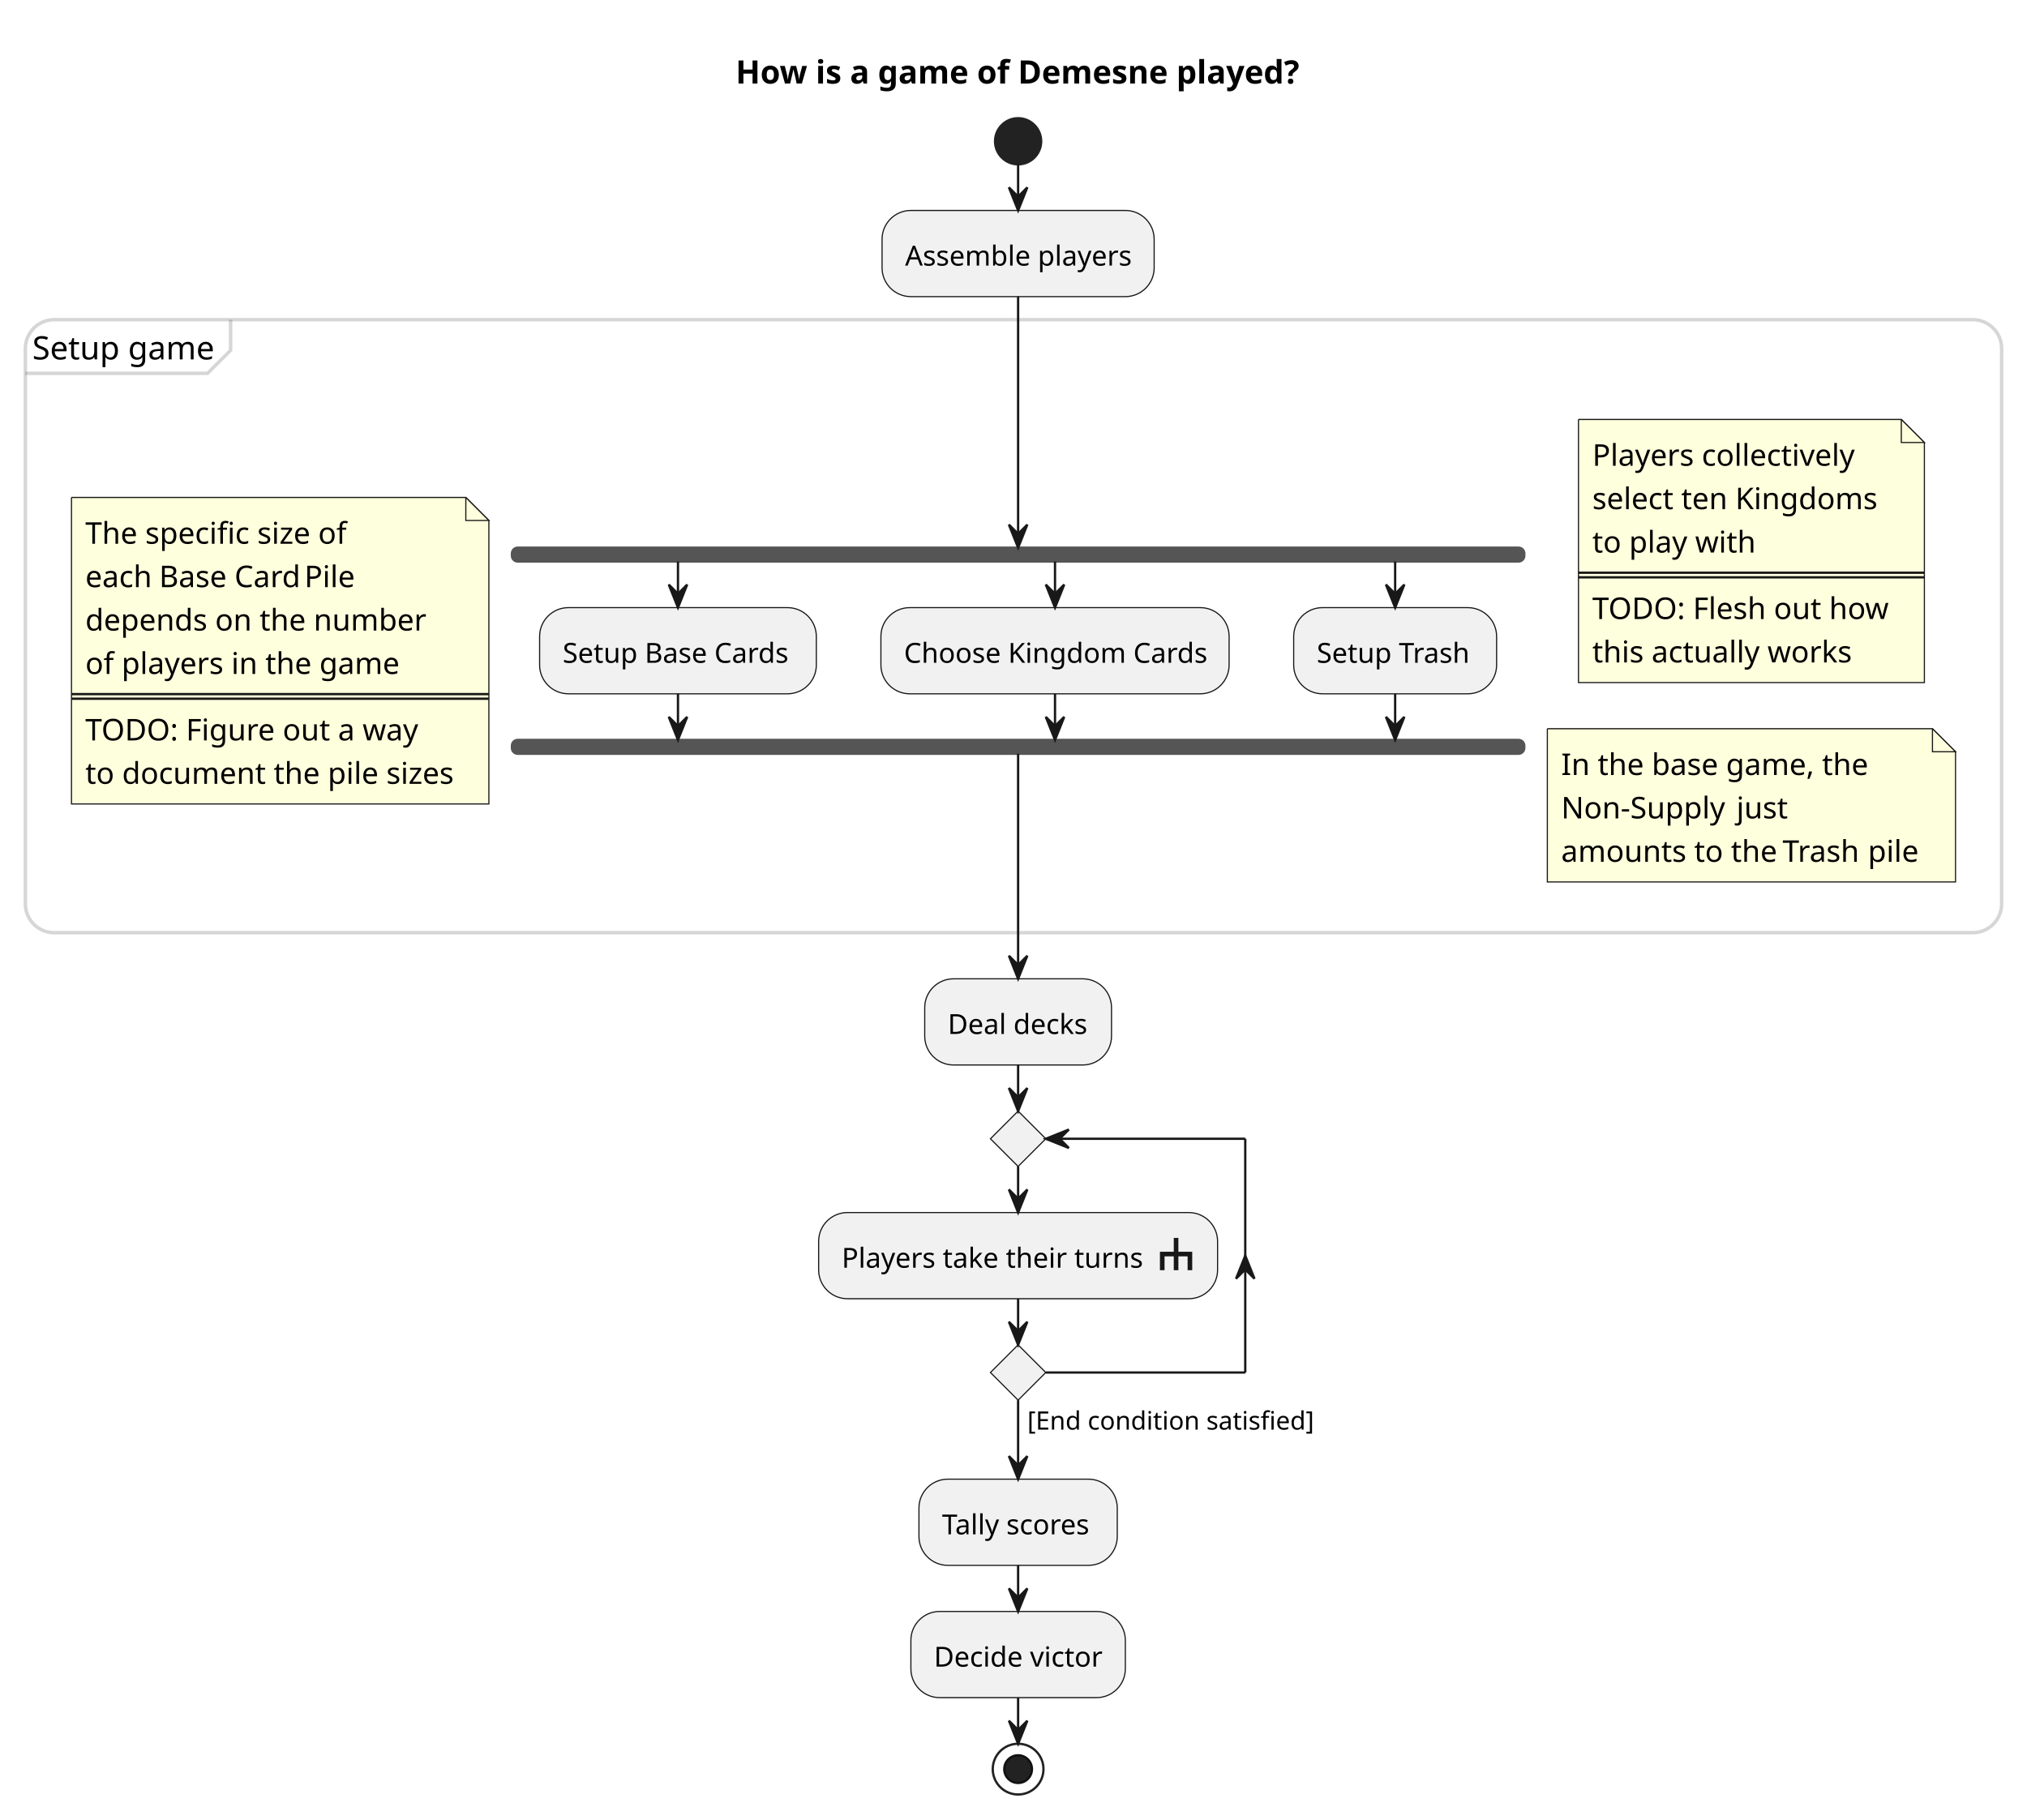
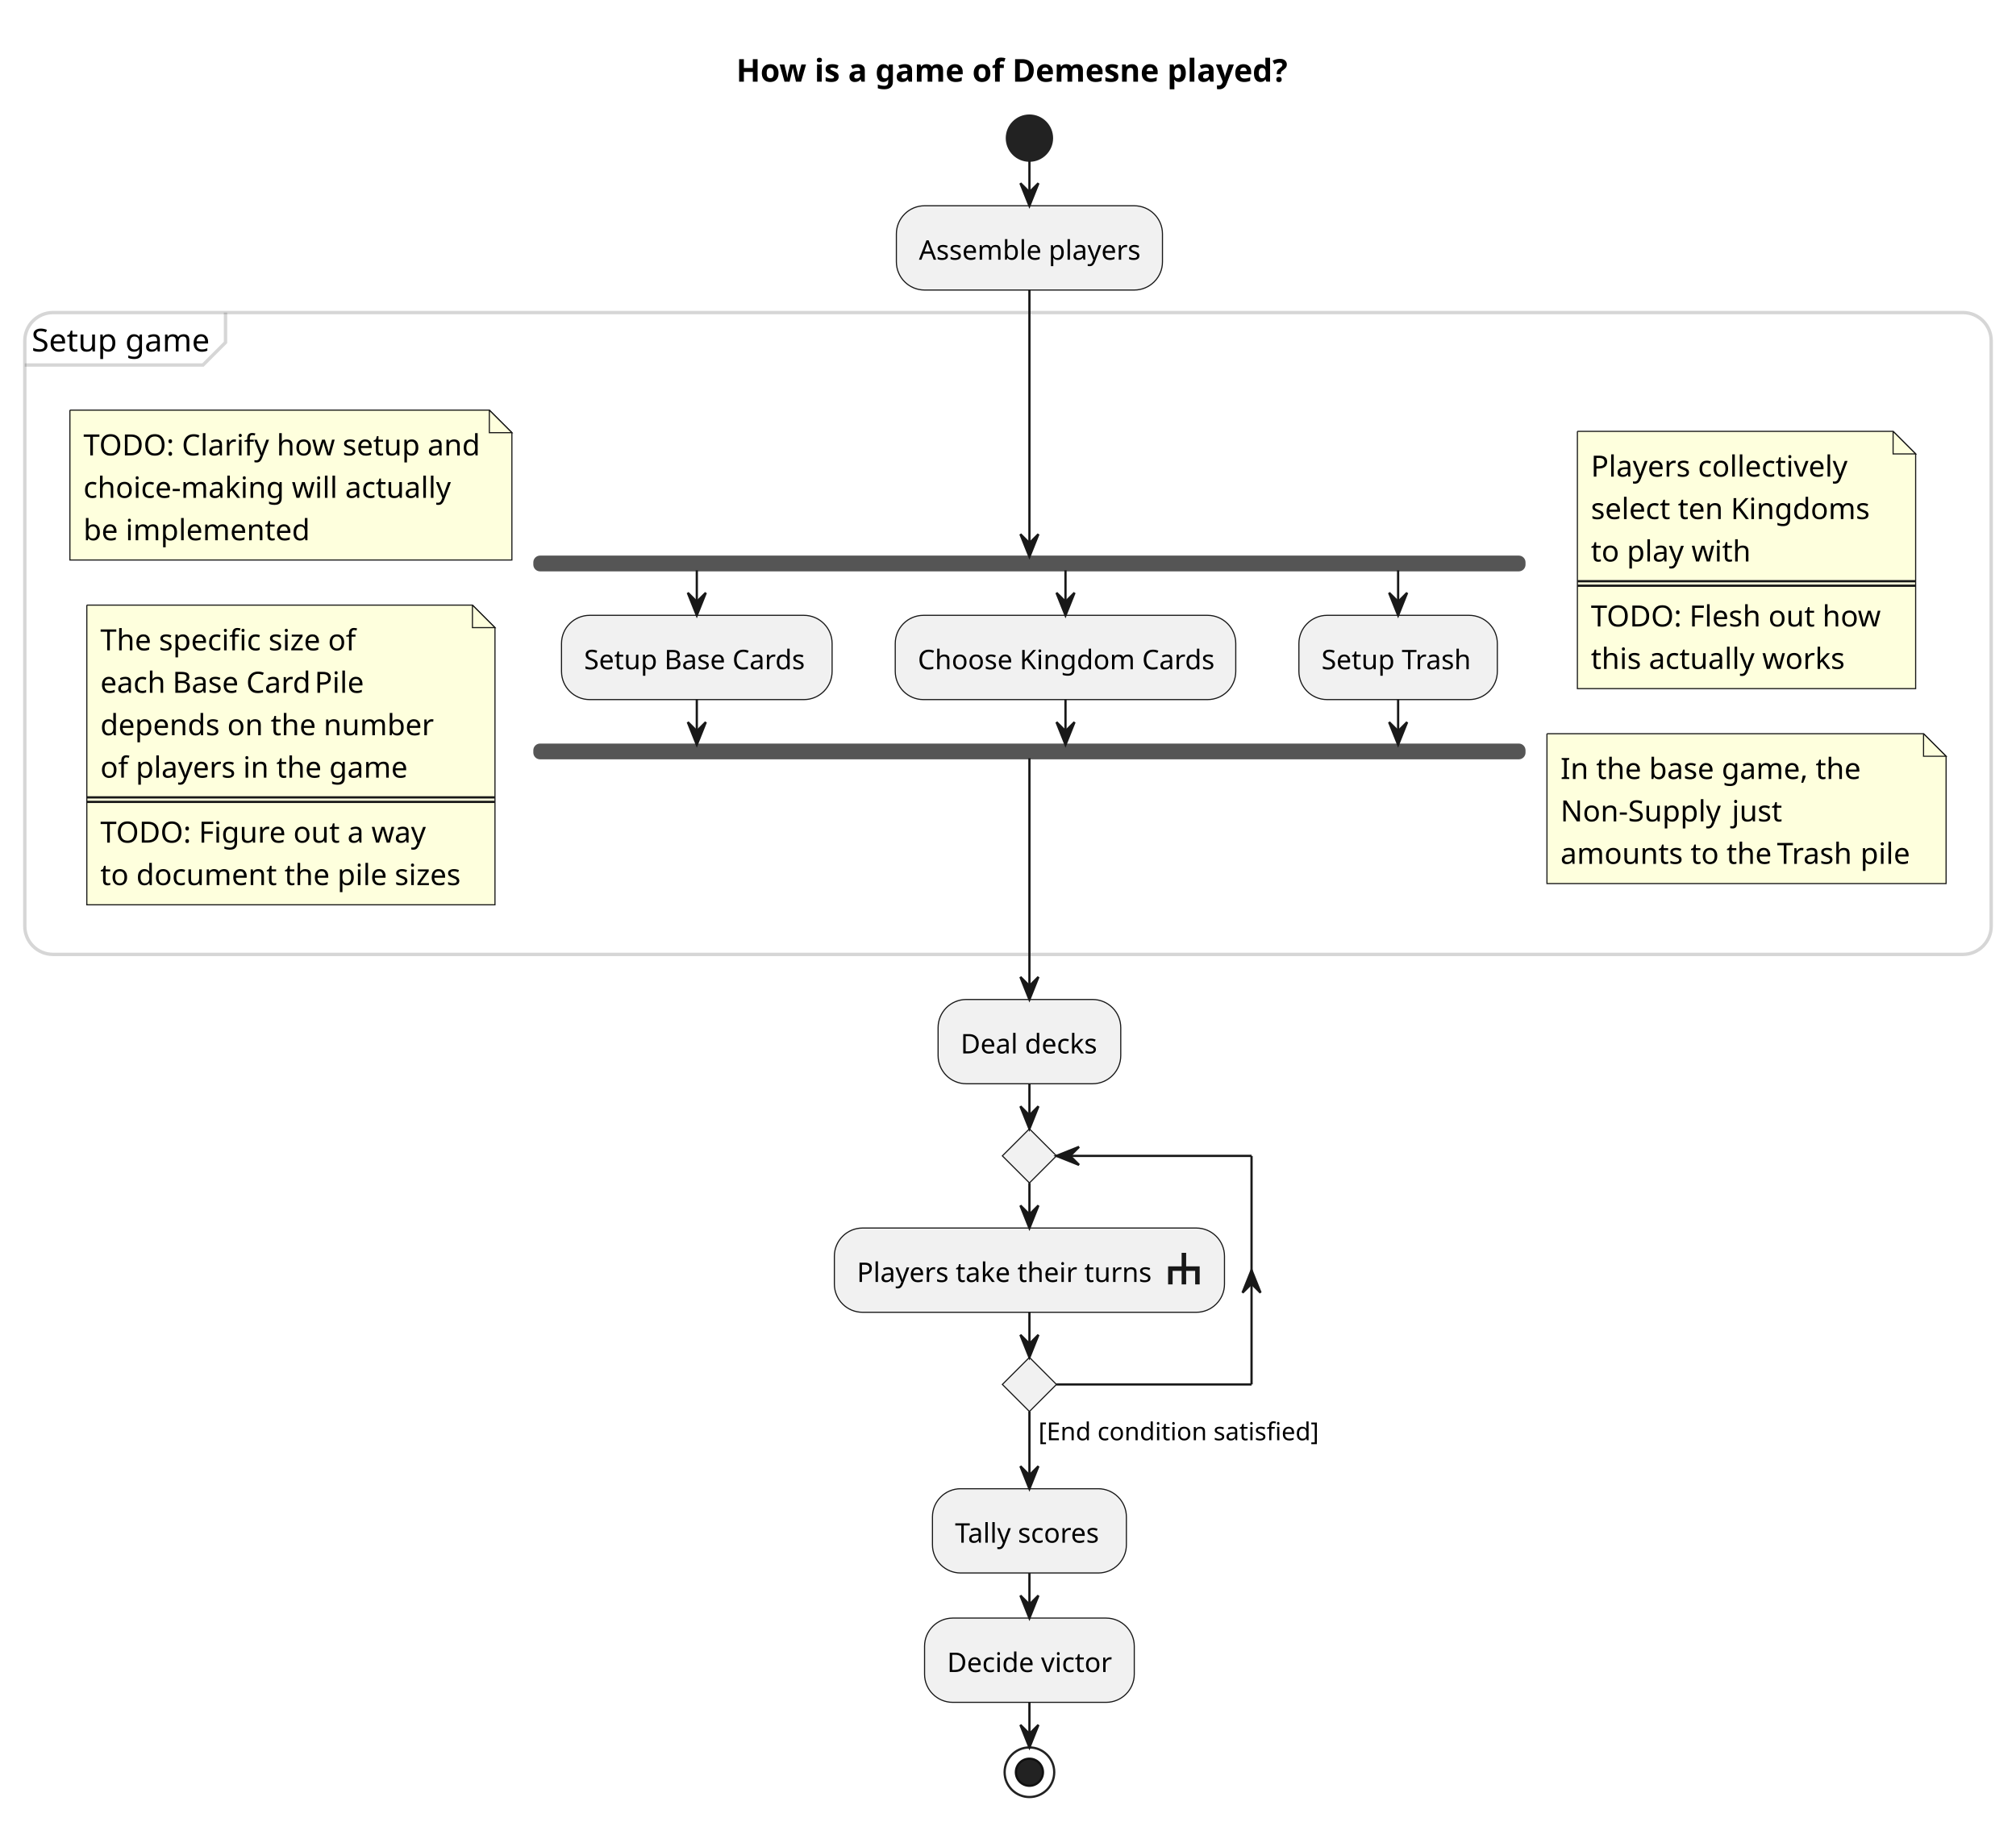
- <svg xmlns="http://www.w3.org/2000/svg" xmlns:xlink="http://www.w3.org/1999/xlink" contentStyleType="text/css" height="789px" preserveAspectRatio="none" style="width:879px;height:789px;background:#FFFFFF;" version="1.1" viewBox="0 0 879 789" width="879px" zoomAndPan="magnify">
+ <svg xmlns="http://www.w3.org/2000/svg" xmlns:xlink="http://www.w3.org/1999/xlink" contentStyleType="text/css" height="808px" preserveAspectRatio="none" style="width:894px;height:808px;background:#FFFFFF;" version="1.1" viewBox="0 0 894 808" width="894px" zoomAndPan="magnify">
  <defs />
  <g>
-     <text fill="#000000" font-family="sans-serif" font-size="14" font-weight="bold" lengthAdjust="spacing" textLength="238" x="319" y="36.24">How is a game of Demesne played?</text>
-     <ellipse cx="441.5" cy="61.272" fill="#222222" rx="10" ry="10" style="stroke:#222222;stroke-width:1.0;" />
-     <rect fill="#F1F1F1" height="37.376" rx="12.5" ry="12.5" style="stroke:#181818;stroke-width:0.5;" width="118" x="382.5" y="91.272" />
-     <text fill="#000000" font-family="sans-serif" font-size="12" lengthAdjust="spacing" textLength="98" x="392.5" y="115.192">Assemble players</text>
-     <rect fill="none" height="265.864" rx="12.5" ry="12.5" style="stroke:#33333333;stroke-width:1.5;" width="857" x="11" y="138.648" />
+     <text fill="#000000" font-family="sans-serif" font-size="14" font-weight="bold" lengthAdjust="spacing" textLength="238" x="326.5" y="36.24">How is a game of Demesne played?</text>
+     <ellipse cx="456.5" cy="61.272" fill="#222222" rx="10" ry="10" style="stroke:#222222;stroke-width:1.0;" />
+     <rect fill="#F1F1F1" height="37.376" rx="12.5" ry="12.5" style="stroke:#181818;stroke-width:0.5;" width="118" x="397.5" y="91.272" />
+     <text fill="#000000" font-family="sans-serif" font-size="12" lengthAdjust="spacing" textLength="98" x="407.5" y="115.192">Assemble players</text>
+     <rect fill="none" height="284.688" rx="12.5" ry="12.5" style="stroke:#33333333;stroke-width:1.5;" width="872" x="11" y="138.648" />
    <path d="M100,138.648 L100,151.92 L90,161.92 L11,161.92 " fill="none" style="stroke:#33333333;stroke-width:1.5;" />
    <text fill="#000000" font-family="sans-serif" font-size="14" lengthAdjust="spacing" textLength="79" x="14" y="155.888">Setup game</text>
-     <path d="M31,215.744 L31,348.688 L212,348.688 L212,225.744 L202,215.744 L31,215.744 " fill="#FEFFDD" style="stroke:#181818;stroke-width:0.5;" />
-     <path d="M202,215.744 L202,225.744 L212,225.744 L202,215.744 " fill="#FEFFDD" style="stroke:#181818;stroke-width:0.5;" />
-     <text fill="#000000" font-family="sans-serif" font-size="13" lengthAdjust="spacing" textLength="114" x="37" y="235.824">The specific size of</text>
-     <text fill="#000000" font-family="sans-serif" font-size="13" lengthAdjust="spacing" textLength="29" x="37" y="254.648">each</text>
+     <path d="M31,181.92 L31,248.392 L227,248.392 L227,191.92 L217,181.92 L31,181.92 " fill="#FEFFDD" style="stroke:#181818;stroke-width:0.5;" />
+     <path d="M217,181.92 L217,191.92 L227,191.92 L217,181.92 " fill="#FEFFDD" style="stroke:#181818;stroke-width:0.5;" />
+     <text fill="#000000" font-family="sans-serif" font-size="13" lengthAdjust="spacing" textLength="175" x="37" y="202">TODO: Clarify how setup and</text>
+     <text fill="#000000" font-family="sans-serif" font-size="13" lengthAdjust="spacing" textLength="168" x="37" y="220.824">choice-making will actually</text>
+     <text fill="#000000" font-family="sans-serif" font-size="13" lengthAdjust="spacing" textLength="100" x="37" y="239.648">be implemented</text>
+     <path d="M38.5,268.392 L38.5,401.336 L219.5,401.336 L219.5,278.392 L209.5,268.392 L38.5,268.392 " fill="#FEFFDD" style="stroke:#181818;stroke-width:0.5;" />
+     <path d="M209.5,268.392 L209.5,278.392 L219.5,278.392 L209.5,268.392 " fill="#FEFFDD" style="stroke:#181818;stroke-width:0.5;" />
+     <text fill="#000000" font-family="sans-serif" font-size="13" lengthAdjust="spacing" textLength="114" x="44.5" y="288.472">The specific size of</text>
+     <text fill="#000000" font-family="sans-serif" font-size="13" lengthAdjust="spacing" textLength="29" x="44.5" y="307.296">each</text>
    <a href="base-card-class.svg" target="_top" title="Base Cards" xlink:actuate="onRequest" xlink:href="base-card-class.svg" xlink:show="new" xlink:title="Base Cards" xlink:type="simple">
-       <text fill="#000000" font-family="sans-serif" font-size="13" lengthAdjust="spacing" text-decoration="wavy underline" textLength="60" x="69" y="254.648">Base Card</text>
+       <text fill="#000000" font-family="sans-serif" font-size="13" lengthAdjust="spacing" text-decoration="wavy underline" textLength="60" x="76.5" y="307.296">Base Card</text>
    </a>
-     <text fill="#000000" font-family="sans-serif" font-size="13" lengthAdjust="spacing" textLength="23" x="132" y="254.648">Pile</text>
-     <text fill="#000000" font-family="sans-serif" font-size="13" lengthAdjust="spacing" textLength="145" x="37" y="273.472">depends on the number</text>
-     <text fill="#000000" font-family="sans-serif" font-size="13" lengthAdjust="spacing" textLength="133" x="37" y="292.296">of players in the game</text>
-     <line style="stroke:#181818;stroke-width:1.0;" x1="31" x2="212" y1="301.04" y2="301.04" />
-     <line style="stroke:#181818;stroke-width:1.0;" x1="31" x2="212" y1="303.04" y2="303.04" />
-     <text fill="#000000" font-family="sans-serif" font-size="13" lengthAdjust="spacing" textLength="143" x="37" y="321.12">TODO: Figure out a way</text>
-     <text fill="#000000" font-family="sans-serif" font-size="13" lengthAdjust="spacing" textLength="160" x="37" y="339.944">to document the pile sizes</text>
-     <path d="M684.5,181.92 L684.5,296.04 L834.5,296.04 L834.5,191.92 L824.5,181.92 L684.5,181.92 " fill="#FEFFDD" style="stroke:#181818;stroke-width:0.5;" />
-     <path d="M824.5,181.92 L824.5,191.92 L834.5,191.92 L824.5,181.92 " fill="#FEFFDD" style="stroke:#181818;stroke-width:0.5;" />
-     <text fill="#000000" font-family="sans-serif" font-size="13" lengthAdjust="spacing" textLength="118" x="690.5" y="202">Players collectively</text>
-     <text fill="#000000" font-family="sans-serif" font-size="13" lengthAdjust="spacing" textLength="59" x="690.5" y="220.824">select ten</text>
+     <text fill="#000000" font-family="sans-serif" font-size="13" lengthAdjust="spacing" textLength="23" x="139.5" y="307.296">Pile</text>
+     <text fill="#000000" font-family="sans-serif" font-size="13" lengthAdjust="spacing" textLength="145" x="44.5" y="326.12">depends on the number</text>
+     <text fill="#000000" font-family="sans-serif" font-size="13" lengthAdjust="spacing" textLength="133" x="44.5" y="344.944">of players in the game</text>
+     <line style="stroke:#181818;stroke-width:1.0;" x1="38.5" x2="219.5" y1="353.688" y2="353.688" />
+     <line style="stroke:#181818;stroke-width:1.0;" x1="38.5" x2="219.5" y1="355.688" y2="355.688" />
+     <text fill="#000000" font-family="sans-serif" font-size="13" lengthAdjust="spacing" textLength="143" x="44.5" y="373.768">TODO: Figure out a way</text>
+     <text fill="#000000" font-family="sans-serif" font-size="13" lengthAdjust="spacing" textLength="160" x="44.5" y="392.592">to document the pile sizes</text>
+     <path d="M699.5,191.332 L699.5,305.452 L849.5,305.452 L849.5,201.332 L839.5,191.332 L699.5,191.332 " fill="#FEFFDD" style="stroke:#181818;stroke-width:0.5;" />
+     <path d="M839.5,191.332 L839.5,201.332 L849.5,201.332 L839.5,191.332 " fill="#FEFFDD" style="stroke:#181818;stroke-width:0.5;" />
+     <text fill="#000000" font-family="sans-serif" font-size="13" lengthAdjust="spacing" textLength="118" x="705.5" y="211.412">Players collectively</text>
+     <text fill="#000000" font-family="sans-serif" font-size="13" lengthAdjust="spacing" textLength="59" x="705.5" y="230.236">select ten</text>
    <a href="kingdom-card-class.svg" target="_top" title="Kingdom Cards" xlink:actuate="onRequest" xlink:href="kingdom-card-class.svg" xlink:show="new" xlink:title="Kingdom Cards" xlink:type="simple">
-       <text fill="#000000" font-family="sans-serif" font-size="13" lengthAdjust="spacing" text-decoration="wavy underline" textLength="61" x="752.5" y="220.824">Kingdoms</text>
+       <text fill="#000000" font-family="sans-serif" font-size="13" lengthAdjust="spacing" text-decoration="wavy underline" textLength="61" x="767.5" y="230.236">Kingdoms</text>
    </a>
-     <text fill="#000000" font-family="sans-serif" font-size="13" lengthAdjust="spacing" textLength="72" x="690.5" y="239.648">to play with</text>
-     <line style="stroke:#181818;stroke-width:1.0;" x1="684.5" x2="834.5" y1="248.392" y2="248.392" />
-     <line style="stroke:#181818;stroke-width:1.0;" x1="684.5" x2="834.5" y1="250.392" y2="250.392" />
-     <text fill="#000000" font-family="sans-serif" font-size="13" lengthAdjust="spacing" textLength="129" x="690.5" y="268.472">TODO: Flesh out how</text>
-     <text fill="#000000" font-family="sans-serif" font-size="13" lengthAdjust="spacing" textLength="114" x="690.5" y="287.296">this actually works</text>
-     <path d="M671,316.04 L671,382.512 L848,382.512 L848,326.04 L838,316.04 L671,316.04 " fill="#FEFFDD" style="stroke:#181818;stroke-width:0.5;" />
-     <path d="M838,316.04 L838,326.04 L848,326.04 L838,316.04 " fill="#FEFFDD" style="stroke:#181818;stroke-width:0.5;" />
-     <text fill="#000000" font-family="sans-serif" font-size="13" lengthAdjust="spacing" textLength="129" x="677" y="336.12">In the base game, the</text>
+     <text fill="#000000" font-family="sans-serif" font-size="13" lengthAdjust="spacing" textLength="72" x="705.5" y="249.06">to play with</text>
+     <line style="stroke:#181818;stroke-width:1.0;" x1="699.5" x2="849.5" y1="257.804" y2="257.804" />
+     <line style="stroke:#181818;stroke-width:1.0;" x1="699.5" x2="849.5" y1="259.804" y2="259.804" />
+     <text fill="#000000" font-family="sans-serif" font-size="13" lengthAdjust="spacing" textLength="129" x="705.5" y="277.884">TODO: Flesh out how</text>
+     <text fill="#000000" font-family="sans-serif" font-size="13" lengthAdjust="spacing" textLength="114" x="705.5" y="296.708">this actually works</text>
+     <path d="M686,325.452 L686,391.924 L863,391.924 L863,335.452 L853,325.452 L686,325.452 " fill="#FEFFDD" style="stroke:#181818;stroke-width:0.5;" />
+     <path d="M853,325.452 L853,335.452 L863,335.452 L853,325.452 " fill="#FEFFDD" style="stroke:#181818;stroke-width:0.5;" />
+     <text fill="#000000" font-family="sans-serif" font-size="13" lengthAdjust="spacing" textLength="129" x="692" y="345.532">In the base game, the</text>
    <a href="non-supply-class.svg" target="_top" title="Non-Supply" xlink:actuate="onRequest" xlink:href="non-supply-class.svg" xlink:show="new" xlink:title="Non-Supply" xlink:type="simple">
-       <text fill="#000000" font-family="sans-serif" font-size="13" lengthAdjust="spacing" text-decoration="wavy underline" textLength="73" x="677" y="354.944">Non-Supply</text>
+       <text fill="#000000" font-family="sans-serif" font-size="13" lengthAdjust="spacing" text-decoration="wavy underline" textLength="73" x="692" y="364.356">Non-Supply</text>
    </a>
-     <text fill="#000000" font-family="sans-serif" font-size="13" lengthAdjust="spacing" textLength="23" x="753" y="354.944">just</text>
-     <text fill="#000000" font-family="sans-serif" font-size="13" lengthAdjust="spacing" textLength="93" x="677" y="373.768">amounts to the</text>
+     <text fill="#000000" font-family="sans-serif" font-size="13" lengthAdjust="spacing" textLength="23" x="768" y="364.356">just</text>
+     <text fill="#000000" font-family="sans-serif" font-size="13" lengthAdjust="spacing" textLength="93" x="692" y="383.18">amounts to the</text>
    <a href="trash-pile-class.svg" target="_top" title="Trash" xlink:actuate="onRequest" xlink:href="trash-pile-class.svg" xlink:show="new" xlink:title="Trash" xlink:type="simple">
-       <text fill="#000000" font-family="sans-serif" font-size="13" lengthAdjust="spacing" text-decoration="wavy underline" textLength="34" x="773" y="373.768">Trash</text>
+       <text fill="#000000" font-family="sans-serif" font-size="13" lengthAdjust="spacing" text-decoration="wavy underline" textLength="34" x="788" y="383.18">Trash</text>
    </a>
-     <text fill="#000000" font-family="sans-serif" font-size="13" lengthAdjust="spacing" textLength="23" x="810" y="373.768">pile</text>
-     <rect fill="#555555" height="6" rx="2.5" ry="2.5" style="stroke:#555555;stroke-width:1.0;" width="439" x="222" y="237.528" />
-     <rect fill="#F1F1F1" height="37.376" rx="12.5" ry="12.5" style="stroke:#181818;stroke-width:0.5;" width="120" x="234" y="263.528" />
-     <text fill="#000000" font-family="sans-serif" font-size="12" lengthAdjust="spacing" textLength="100" x="244" y="287.448">Setup Base Cards</text>
-     <rect fill="#F1F1F1" height="37.376" rx="12.5" ry="12.5" style="stroke:#181818;stroke-width:0.5;" width="151" x="382" y="263.528" />
-     <text fill="#000000" font-family="sans-serif" font-size="12" lengthAdjust="spacing" textLength="131" x="392" y="287.448">Choose Kingdom Cards</text>
-     <rect fill="#F1F1F1" height="37.376" rx="12.5" ry="12.5" style="stroke:#181818;stroke-width:0.5;" width="88" x="561" y="263.528" />
-     <text fill="#000000" font-family="sans-serif" font-size="12" lengthAdjust="spacing" textLength="68" x="571" y="287.448">Setup Trash</text>
-     <rect fill="#555555" height="6" rx="2.5" ry="2.5" style="stroke:#555555;stroke-width:1.0;" width="439" x="222" y="320.904" />
-     <rect fill="#F1F1F1" height="37.376" rx="12.5" ry="12.5" style="stroke:#181818;stroke-width:0.5;" width="81" x="401" y="424.512" />
-     <text fill="#000000" font-family="sans-serif" font-size="12" lengthAdjust="spacing" textLength="61" x="411" y="448.432">Deal decks</text>
-     <rect fill="#F1F1F1" height="37.376" rx="12.5" ry="12.5" style="stroke:#181818;stroke-width:0.5;" width="173" x="355" y="525.888" />
+     <text fill="#000000" font-family="sans-serif" font-size="13" lengthAdjust="spacing" textLength="23" x="825" y="383.18">pile</text>
+     <rect fill="#555555" height="6" rx="2.5" ry="2.5" style="stroke:#555555;stroke-width:1.0;" width="439" x="237" y="246.94" />
+     <rect fill="#F1F1F1" height="37.376" rx="12.5" ry="12.5" style="stroke:#181818;stroke-width:0.5;" width="120" x="249" y="272.94" />
+     <text fill="#000000" font-family="sans-serif" font-size="12" lengthAdjust="spacing" textLength="100" x="259" y="296.86">Setup Base Cards</text>
+     <rect fill="#F1F1F1" height="37.376" rx="12.5" ry="12.5" style="stroke:#181818;stroke-width:0.5;" width="151" x="397" y="272.94" />
+     <text fill="#000000" font-family="sans-serif" font-size="12" lengthAdjust="spacing" textLength="131" x="407" y="296.86">Choose Kingdom Cards</text>
+     <rect fill="#F1F1F1" height="37.376" rx="12.5" ry="12.5" style="stroke:#181818;stroke-width:0.5;" width="88" x="576" y="272.94" />
+     <text fill="#000000" font-family="sans-serif" font-size="12" lengthAdjust="spacing" textLength="68" x="586" y="296.86">Setup Trash</text>
+     <rect fill="#555555" height="6" rx="2.5" ry="2.5" style="stroke:#555555;stroke-width:1.0;" width="439" x="237" y="330.316" />
+     <rect fill="#F1F1F1" height="37.376" rx="12.5" ry="12.5" style="stroke:#181818;stroke-width:0.5;" width="81" x="416" y="443.336" />
+     <text fill="#000000" font-family="sans-serif" font-size="12" lengthAdjust="spacing" textLength="61" x="426" y="467.256">Deal decks</text>
+     <rect fill="#F1F1F1" height="37.376" rx="12.5" ry="12.5" style="stroke:#181818;stroke-width:0.5;" width="173" x="370" y="544.712" />
    <a href="turn-activity.svg" target="_top" title="How is a turn played?" xlink:actuate="onRequest" xlink:href="turn-activity.svg" xlink:show="new" xlink:title="How is a turn played?" xlink:type="simple">
-       <text fill="#000000" font-family="sans-serif" font-size="12" lengthAdjust="spacing" textLength="134" x="365" y="549.808">Players take their turns</text>
+       <text fill="#000000" font-family="sans-serif" font-size="12" lengthAdjust="spacing" textLength="134" x="380" y="568.632">Players take their turns</text>
    </a>
    <a href="turn-activity.svg" target="_top" title="How is a turn played?" xlink:actuate="onRequest" xlink:href="turn-activity.svg" xlink:show="new" xlink:title="How is a turn played?" xlink:type="simple">
-       <path d="M509,536.888 L511,536.888 L511,542.888 L517,542.888 L517,550.888 L515,550.888 L515,544.888 L511,544.888 L511,550.888 L509,550.888 L509,544.888 L505,544.888 L505,550.888 L503,550.888 L503,542.888 L509,542.888 " fill="#181818" style="stroke:;stroke-width:0.0;stroke-dasharray:;" />
+       <path d="M524,555.712 L526,555.712 L526,561.712 L532,561.712 L532,569.712 L530,569.712 L530,563.712 L526,563.712 L526,569.712 L524,569.712 L524,563.712 L520,563.712 L520,569.712 L518,569.712 L518,561.712 L524,561.712 " fill="#181818" style="stroke:;stroke-width:0.0;stroke-dasharray:;" />
    </a>
-     <polygon fill="#F1F1F1" points="441.5,481.888,453.5,493.888,441.5,505.888,429.5,493.888,441.5,481.888" style="stroke:#181818;stroke-width:0.5;" />
-     <polygon fill="#F1F1F1" points="441.5,583.264,441.5,583.264,453.5,595.264,441.5,607.264,441.5,607.264,429.5,595.264,441.5,583.264" style="stroke:#181818;stroke-width:0.5;" />
-     <text fill="#000000" font-family="sans-serif" font-size="11" lengthAdjust="spacing" textLength="126" x="445.5" y="620.024">[End condition satisfied]</text>
-     <rect fill="#F1F1F1" height="37.376" rx="12.5" ry="12.5" style="stroke:#181818;stroke-width:0.5;" width="86" x="398.5" y="641.524" />
-     <text fill="#000000" font-family="sans-serif" font-size="12" lengthAdjust="spacing" textLength="66" x="408.5" y="665.444">Tally scores</text>
-     <rect fill="#F1F1F1" height="37.376" rx="12.5" ry="12.5" style="stroke:#181818;stroke-width:0.5;" width="93" x="395" y="698.9" />
-     <text fill="#000000" font-family="sans-serif" font-size="12" lengthAdjust="spacing" textLength="73" x="405" y="722.82">Decide victor</text>
-     <ellipse cx="441.5" cy="767.277" fill="none" rx="11" ry="11" style="stroke:#222222;stroke-width:1.0;" />
-     <ellipse cx="441.5" cy="767.277" fill="#222222" rx="6" ry="6" style="stroke:#111111;stroke-width:1.0;" />
-     <line style="stroke:#181818;stroke-width:1.0;" x1="441.5" x2="441.5" y1="71.272" y2="91.272" />
-     <polygon fill="#181818" points="437.5,81.272,441.5,91.272,445.5,81.272,441.5,85.272" style="stroke:#181818;stroke-width:1.0;" />
-     <line style="stroke:#181818;stroke-width:1.0;" x1="294" x2="294" y1="243.528" y2="263.528" />
-     <polygon fill="#181818" points="290,253.528,294,263.528,298,253.528,294,257.528" style="stroke:#181818;stroke-width:1.0;" />
-     <line style="stroke:#181818;stroke-width:1.0;" x1="457.5" x2="457.5" y1="243.528" y2="263.528" />
-     <polygon fill="#181818" points="453.5,253.528,457.5,263.528,461.5,253.528,457.5,257.528" style="stroke:#181818;stroke-width:1.0;" />
-     <line style="stroke:#181818;stroke-width:1.0;" x1="605" x2="605" y1="243.528" y2="263.528" />
-     <polygon fill="#181818" points="601,253.528,605,263.528,609,253.528,605,257.528" style="stroke:#181818;stroke-width:1.0;" />
-     <line style="stroke:#181818;stroke-width:1.0;" x1="294" x2="294" y1="300.904" y2="320.904" />
-     <polygon fill="#181818" points="290,310.904,294,320.904,298,310.904,294,314.904" style="stroke:#181818;stroke-width:1.0;" />
-     <line style="stroke:#181818;stroke-width:1.0;" x1="457.5" x2="457.5" y1="300.904" y2="320.904" />
-     <polygon fill="#181818" points="453.5,310.904,457.5,320.904,461.5,310.904,457.5,314.904" style="stroke:#181818;stroke-width:1.0;" />
-     <line style="stroke:#181818;stroke-width:1.0;" x1="605" x2="605" y1="300.904" y2="320.904" />
-     <polygon fill="#181818" points="601,310.904,605,320.904,609,310.904,605,314.904" style="stroke:#181818;stroke-width:1.0;" />
-     <line style="stroke:#181818;stroke-width:1.0;" x1="441.5" x2="441.5" y1="128.648" y2="237.528" />
-     <polygon fill="#181818" points="437.5,227.528,441.5,237.528,445.5,227.528,441.5,231.528" style="stroke:#181818;stroke-width:1.0;" />
-     <line style="stroke:#181818;stroke-width:1.0;" x1="441.5" x2="441.5" y1="326.904" y2="424.512" />
-     <polygon fill="#181818" points="437.5,414.512,441.5,424.512,445.5,414.512,441.5,418.512" style="stroke:#181818;stroke-width:1.0;" />
-     <line style="stroke:#181818;stroke-width:1.0;" x1="441.5" x2="441.5" y1="505.888" y2="525.888" />
-     <polygon fill="#181818" points="437.5,515.888,441.5,525.888,445.5,515.888,441.5,519.888" style="stroke:#181818;stroke-width:1.0;" />
-     <line style="stroke:#181818;stroke-width:1.0;" x1="453.5" x2="540" y1="595.264" y2="595.264" />
-     <polygon fill="#181818" points="536,554.576,540,544.576,544,554.576,540,550.576" style="stroke:#181818;stroke-width:1.0;" />
-     <line style="stroke:#181818;stroke-width:1.0;" x1="540" x2="540" y1="493.888" y2="595.264" />
-     <line style="stroke:#181818;stroke-width:1.0;" x1="540" x2="453.5" y1="493.888" y2="493.888" />
-     <polygon fill="#181818" points="463.5,489.888,453.5,493.888,463.5,497.888,459.5,493.888" style="stroke:#181818;stroke-width:1.0;" />
-     <line style="stroke:#181818;stroke-width:1.0;" x1="441.5" x2="441.5" y1="563.264" y2="583.264" />
-     <polygon fill="#181818" points="437.5,573.264,441.5,583.264,445.5,573.264,441.5,577.264" style="stroke:#181818;stroke-width:1.0;" />
-     <line style="stroke:#181818;stroke-width:1.0;" x1="441.5" x2="441.5" y1="461.888" y2="481.888" />
-     <polygon fill="#181818" points="437.5,471.888,441.5,481.888,445.5,471.888,441.5,475.888" style="stroke:#181818;stroke-width:1.0;" />
-     <line style="stroke:#181818;stroke-width:1.0;" x1="441.5" x2="441.5" y1="607.264" y2="641.524" />
-     <polygon fill="#181818" points="437.5,631.524,441.5,641.524,445.5,631.524,441.5,635.524" style="stroke:#181818;stroke-width:1.0;" />
-     <line style="stroke:#181818;stroke-width:1.0;" x1="441.5" x2="441.5" y1="678.9" y2="698.9" />
-     <polygon fill="#181818" points="437.5,688.9,441.5,698.9,445.5,688.9,441.5,692.9" style="stroke:#181818;stroke-width:1.0;" />
-     <line style="stroke:#181818;stroke-width:1.0;" x1="441.5" x2="441.5" y1="736.277" y2="756.277" />
-     <polygon fill="#181818" points="437.5,746.277,441.5,756.277,445.5,746.277,441.5,750.277" style="stroke:#181818;stroke-width:1.0;" />
+     <polygon fill="#F1F1F1" points="456.5,500.712,468.5,512.712,456.5,524.712,444.5,512.712,456.5,500.712" style="stroke:#181818;stroke-width:0.5;" />
+     <polygon fill="#F1F1F1" points="456.5,602.088,456.5,602.088,468.5,614.088,456.5,626.088,456.5,626.088,444.5,614.088,456.5,602.088" style="stroke:#181818;stroke-width:0.5;" />
+     <text fill="#000000" font-family="sans-serif" font-size="11" lengthAdjust="spacing" textLength="126" x="460.5" y="638.848">[End condition satisfied]</text>
+     <rect fill="#F1F1F1" height="37.376" rx="12.5" ry="12.5" style="stroke:#181818;stroke-width:0.5;" width="86" x="413.5" y="660.348" />
+     <text fill="#000000" font-family="sans-serif" font-size="12" lengthAdjust="spacing" textLength="66" x="423.5" y="684.268">Tally scores</text>
+     <rect fill="#F1F1F1" height="37.376" rx="12.5" ry="12.5" style="stroke:#181818;stroke-width:0.5;" width="93" x="410" y="717.724" />
+     <text fill="#000000" font-family="sans-serif" font-size="12" lengthAdjust="spacing" textLength="73" x="420" y="741.644">Decide victor</text>
+     <ellipse cx="456.5" cy="786.101" fill="none" rx="11" ry="11" style="stroke:#222222;stroke-width:1.0;" />
+     <ellipse cx="456.5" cy="786.101" fill="#222222" rx="6" ry="6" style="stroke:#111111;stroke-width:1.0;" />
+     <line style="stroke:#181818;stroke-width:1.0;" x1="456.5" x2="456.5" y1="71.272" y2="91.272" />
+     <polygon fill="#181818" points="452.5,81.272,456.5,91.272,460.5,81.272,456.5,85.272" style="stroke:#181818;stroke-width:1.0;" />
+     <line style="stroke:#181818;stroke-width:1.0;" x1="309" x2="309" y1="252.94" y2="272.94" />
+     <polygon fill="#181818" points="305,262.94,309,272.94,313,262.94,309,266.94" style="stroke:#181818;stroke-width:1.0;" />
+     <line style="stroke:#181818;stroke-width:1.0;" x1="472.5" x2="472.5" y1="252.94" y2="272.94" />
+     <polygon fill="#181818" points="468.5,262.94,472.5,272.94,476.5,262.94,472.5,266.94" style="stroke:#181818;stroke-width:1.0;" />
+     <line style="stroke:#181818;stroke-width:1.0;" x1="620" x2="620" y1="252.94" y2="272.94" />
+     <polygon fill="#181818" points="616,262.94,620,272.94,624,262.94,620,266.94" style="stroke:#181818;stroke-width:1.0;" />
+     <line style="stroke:#181818;stroke-width:1.0;" x1="309" x2="309" y1="310.316" y2="330.316" />
+     <polygon fill="#181818" points="305,320.316,309,330.316,313,320.316,309,324.316" style="stroke:#181818;stroke-width:1.0;" />
+     <line style="stroke:#181818;stroke-width:1.0;" x1="472.5" x2="472.5" y1="310.316" y2="330.316" />
+     <polygon fill="#181818" points="468.5,320.316,472.5,330.316,476.5,320.316,472.5,324.316" style="stroke:#181818;stroke-width:1.0;" />
+     <line style="stroke:#181818;stroke-width:1.0;" x1="620" x2="620" y1="310.316" y2="330.316" />
+     <polygon fill="#181818" points="616,320.316,620,330.316,624,320.316,620,324.316" style="stroke:#181818;stroke-width:1.0;" />
+     <line style="stroke:#181818;stroke-width:1.0;" x1="456.5" x2="456.5" y1="128.648" y2="246.94" />
+     <polygon fill="#181818" points="452.5,236.94,456.5,246.94,460.5,236.94,456.5,240.94" style="stroke:#181818;stroke-width:1.0;" />
+     <line style="stroke:#181818;stroke-width:1.0;" x1="456.5" x2="456.5" y1="336.316" y2="443.336" />
+     <polygon fill="#181818" points="452.5,433.336,456.5,443.336,460.5,433.336,456.5,437.336" style="stroke:#181818;stroke-width:1.0;" />
+     <line style="stroke:#181818;stroke-width:1.0;" x1="456.5" x2="456.5" y1="524.712" y2="544.712" />
+     <polygon fill="#181818" points="452.5,534.712,456.5,544.712,460.5,534.712,456.5,538.712" style="stroke:#181818;stroke-width:1.0;" />
+     <line style="stroke:#181818;stroke-width:1.0;" x1="468.5" x2="555" y1="614.088" y2="614.088" />
+     <polygon fill="#181818" points="551,573.4,555,563.4,559,573.4,555,569.4" style="stroke:#181818;stroke-width:1.0;" />
+     <line style="stroke:#181818;stroke-width:1.0;" x1="555" x2="555" y1="512.712" y2="614.088" />
+     <line style="stroke:#181818;stroke-width:1.0;" x1="555" x2="468.5" y1="512.712" y2="512.712" />
+     <polygon fill="#181818" points="478.5,508.712,468.5,512.712,478.5,516.712,474.5,512.712" style="stroke:#181818;stroke-width:1.0;" />
+     <line style="stroke:#181818;stroke-width:1.0;" x1="456.5" x2="456.5" y1="582.088" y2="602.088" />
+     <polygon fill="#181818" points="452.5,592.088,456.5,602.088,460.5,592.088,456.5,596.088" style="stroke:#181818;stroke-width:1.0;" />
+     <line style="stroke:#181818;stroke-width:1.0;" x1="456.5" x2="456.5" y1="480.712" y2="500.712" />
+     <polygon fill="#181818" points="452.5,490.712,456.5,500.712,460.5,490.712,456.5,494.712" style="stroke:#181818;stroke-width:1.0;" />
+     <line style="stroke:#181818;stroke-width:1.0;" x1="456.5" x2="456.5" y1="626.088" y2="660.348" />
+     <polygon fill="#181818" points="452.5,650.348,456.5,660.348,460.5,650.348,456.5,654.348" style="stroke:#181818;stroke-width:1.0;" />
+     <line style="stroke:#181818;stroke-width:1.0;" x1="456.5" x2="456.5" y1="697.724" y2="717.724" />
+     <polygon fill="#181818" points="452.5,707.724,456.5,717.724,460.5,707.724,456.5,711.724" style="stroke:#181818;stroke-width:1.0;" />
+     <line style="stroke:#181818;stroke-width:1.0;" x1="456.5" x2="456.5" y1="755.101" y2="775.101" />
+     <polygon fill="#181818" points="452.5,765.101,456.5,775.101,460.5,765.101,456.5,769.101" style="stroke:#181818;stroke-width:1.0;" />
  </g>
</svg>
